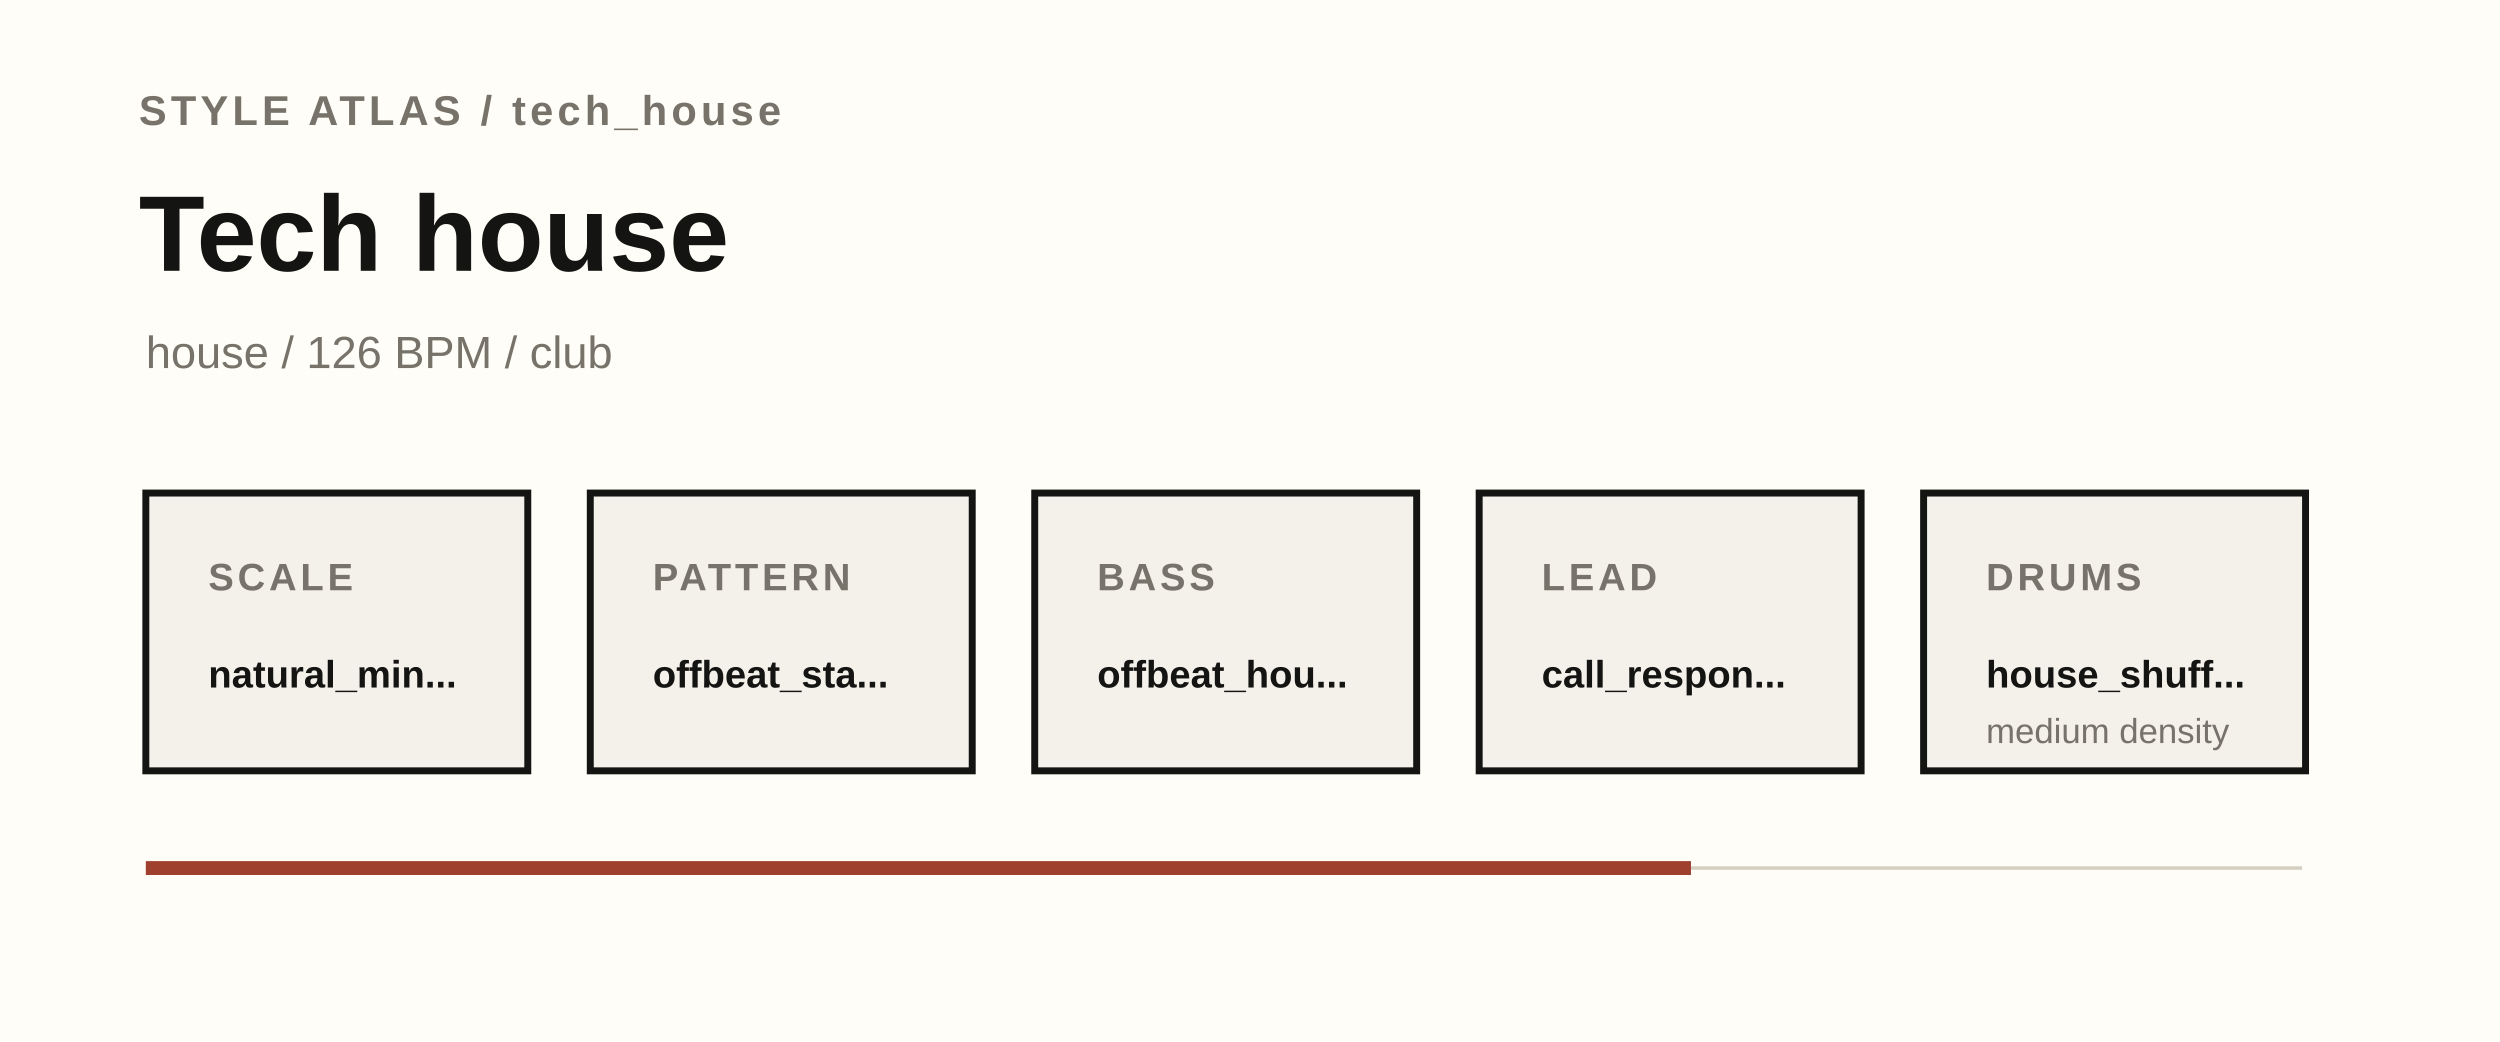
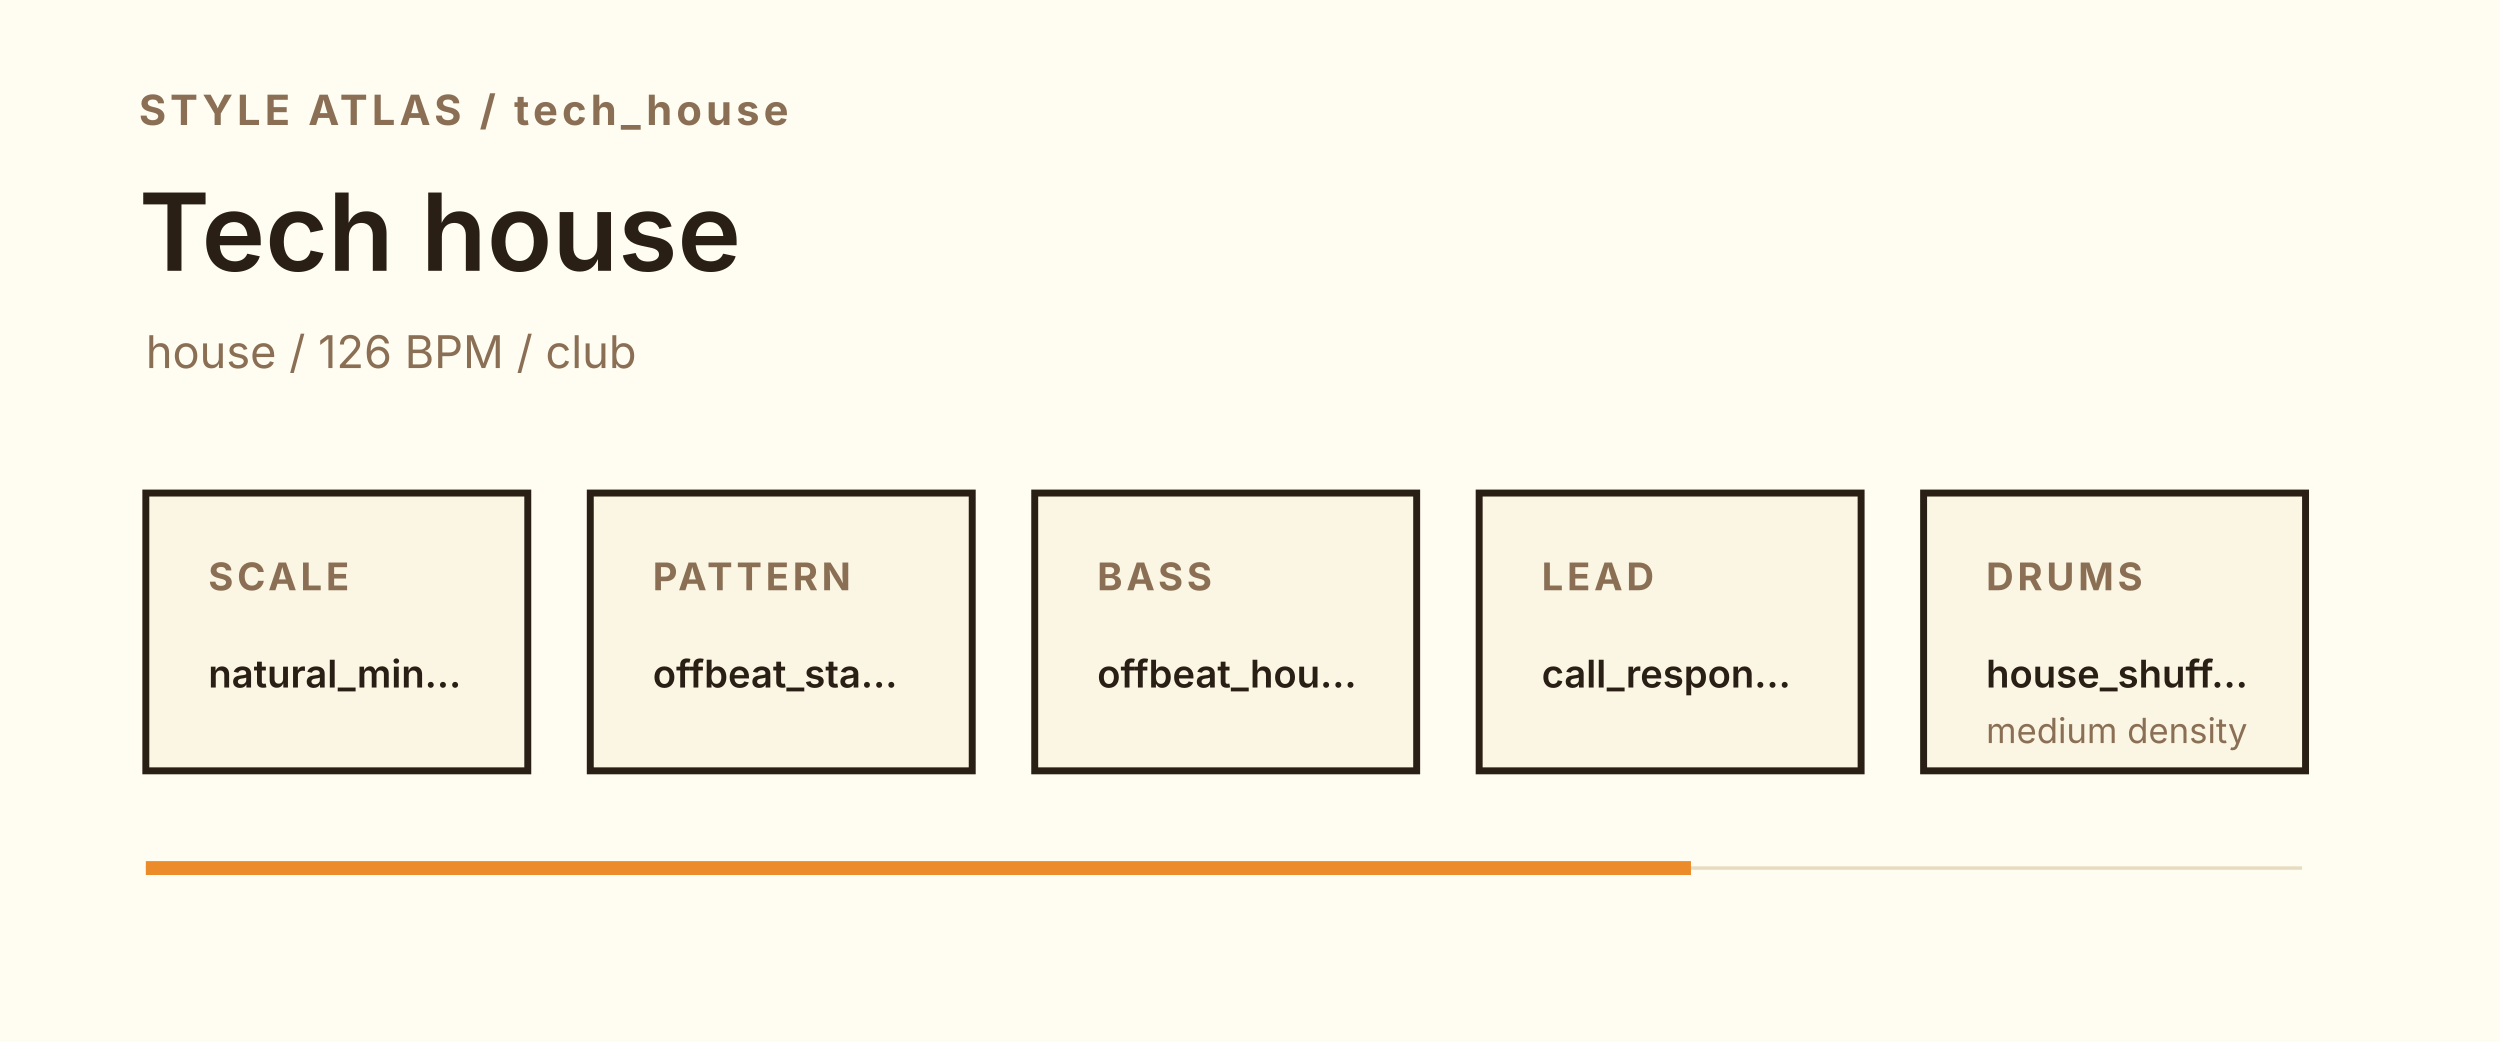
<svg xmlns="http://www.w3.org/2000/svg" viewBox="0 0 720 300" role="img" aria-labelledby="title desc">
-   <rect width="720" height="300" fill="#fffdf7" />
-   <text x="40" y="36" fill="#77736a" font-family="Avenir Next, Helvetica Neue, Arial, sans-serif" font-size="12" font-weight="700" letter-spacing="1.2">STYLE ATLAS / tech_house</text>
-   <text x="40" y="78" fill="#141412" font-family="Avenir Next, Helvetica Neue, Arial, sans-serif" font-size="31" font-weight="600">Tech house</text>
-   <text x="42" y="106" fill="#77736a" font-family="Avenir Next, Helvetica Neue, Arial, sans-serif" font-size="13">house / 126 BPM / club</text>
-   <g fill="#f4f1ea" stroke="#141412" stroke-width="2">
+   <rect width="720" height="300" fill="#fffdf2" />
+   <text x="40" y="36" fill="#8a6f55" font-family="Inter, 'Avenir Next', 'Neue Haas Grotesk Text', 'Helvetica Neue', ui-sans-serif, system-ui, -apple-system, BlinkMacSystemFont, 'Segoe UI', sans-serif" font-size="12" font-weight="700" letter-spacing="1.2">STYLE ATLAS / tech_house</text>
+   <text x="40" y="78" fill="#2a1f15" font-family="Inter, 'Avenir Next', 'Neue Haas Grotesk Text', 'Helvetica Neue', ui-sans-serif, system-ui, -apple-system, BlinkMacSystemFont, 'Segoe UI', sans-serif" font-size="31" font-weight="600">Tech house</text>
+   <text x="42" y="106" fill="#8a6f55" font-family="Inter, 'Avenir Next', 'Neue Haas Grotesk Text', 'Helvetica Neue', ui-sans-serif, system-ui, -apple-system, BlinkMacSystemFont, 'Segoe UI', sans-serif" font-size="13">house / 126 BPM / club</text>
+   <g fill="#fbf6e4" stroke="#2a1f15" stroke-width="2">
    <rect x="42" y="142" width="110" height="80" />
    <rect x="170" y="142" width="110" height="80" />
    <rect x="298" y="142" width="110" height="80" />
    <rect x="426" y="142" width="110" height="80" />
    <rect x="554" y="142" width="110" height="80" />
  </g>
-   <g font-family="Avenir Next, Helvetica Neue, Arial, sans-serif">
-     <g fill="#77736a" font-size="11" font-weight="700" letter-spacing="1.1">
+   <g font-family="Inter, 'Avenir Next', 'Neue Haas Grotesk Text', 'Helvetica Neue', ui-sans-serif, system-ui, -apple-system, BlinkMacSystemFont, 'Segoe UI', sans-serif">
+     <g fill="#8a6f55" font-size="11" font-weight="700" letter-spacing="1.1">
      <text x="60" y="170">SCALE</text>
      <text x="188" y="170">PATTERN</text>
      <text x="316" y="170">BASS</text>
      <text x="444" y="170">LEAD</text>
      <text x="572" y="170">DRUMS</text>
    </g>
-     <g fill="#141412" font-size="11" font-weight="600">
+     <g fill="#2a1f15" font-size="11" font-weight="600">
      <text x="60" y="198">natural_min...</text>
      <text x="188" y="198">offbeat_sta...</text>
      <text x="316" y="198">offbeat_hou...</text>
      <text x="444" y="198">call_respon...</text>
      <text x="572" y="198">house_shuff...</text>
    </g>
-     <text x="572" y="214" fill="#77736a" font-size="10">medium density</text>
+     <text x="572" y="214" fill="#8a6f55" font-size="10">medium density</text>
  </g>
-   <path d="M42 250h621" stroke="#d5cfc2" stroke-width="1" />
-   <path d="M42 250h445" stroke="#9f3f2d" stroke-width="4" />
+   <path d="M42 250h621" stroke="#e8dcc0" stroke-width="1" />
+   <path d="M42 250h445" stroke="#ec8b2a" stroke-width="4" />
</svg>
